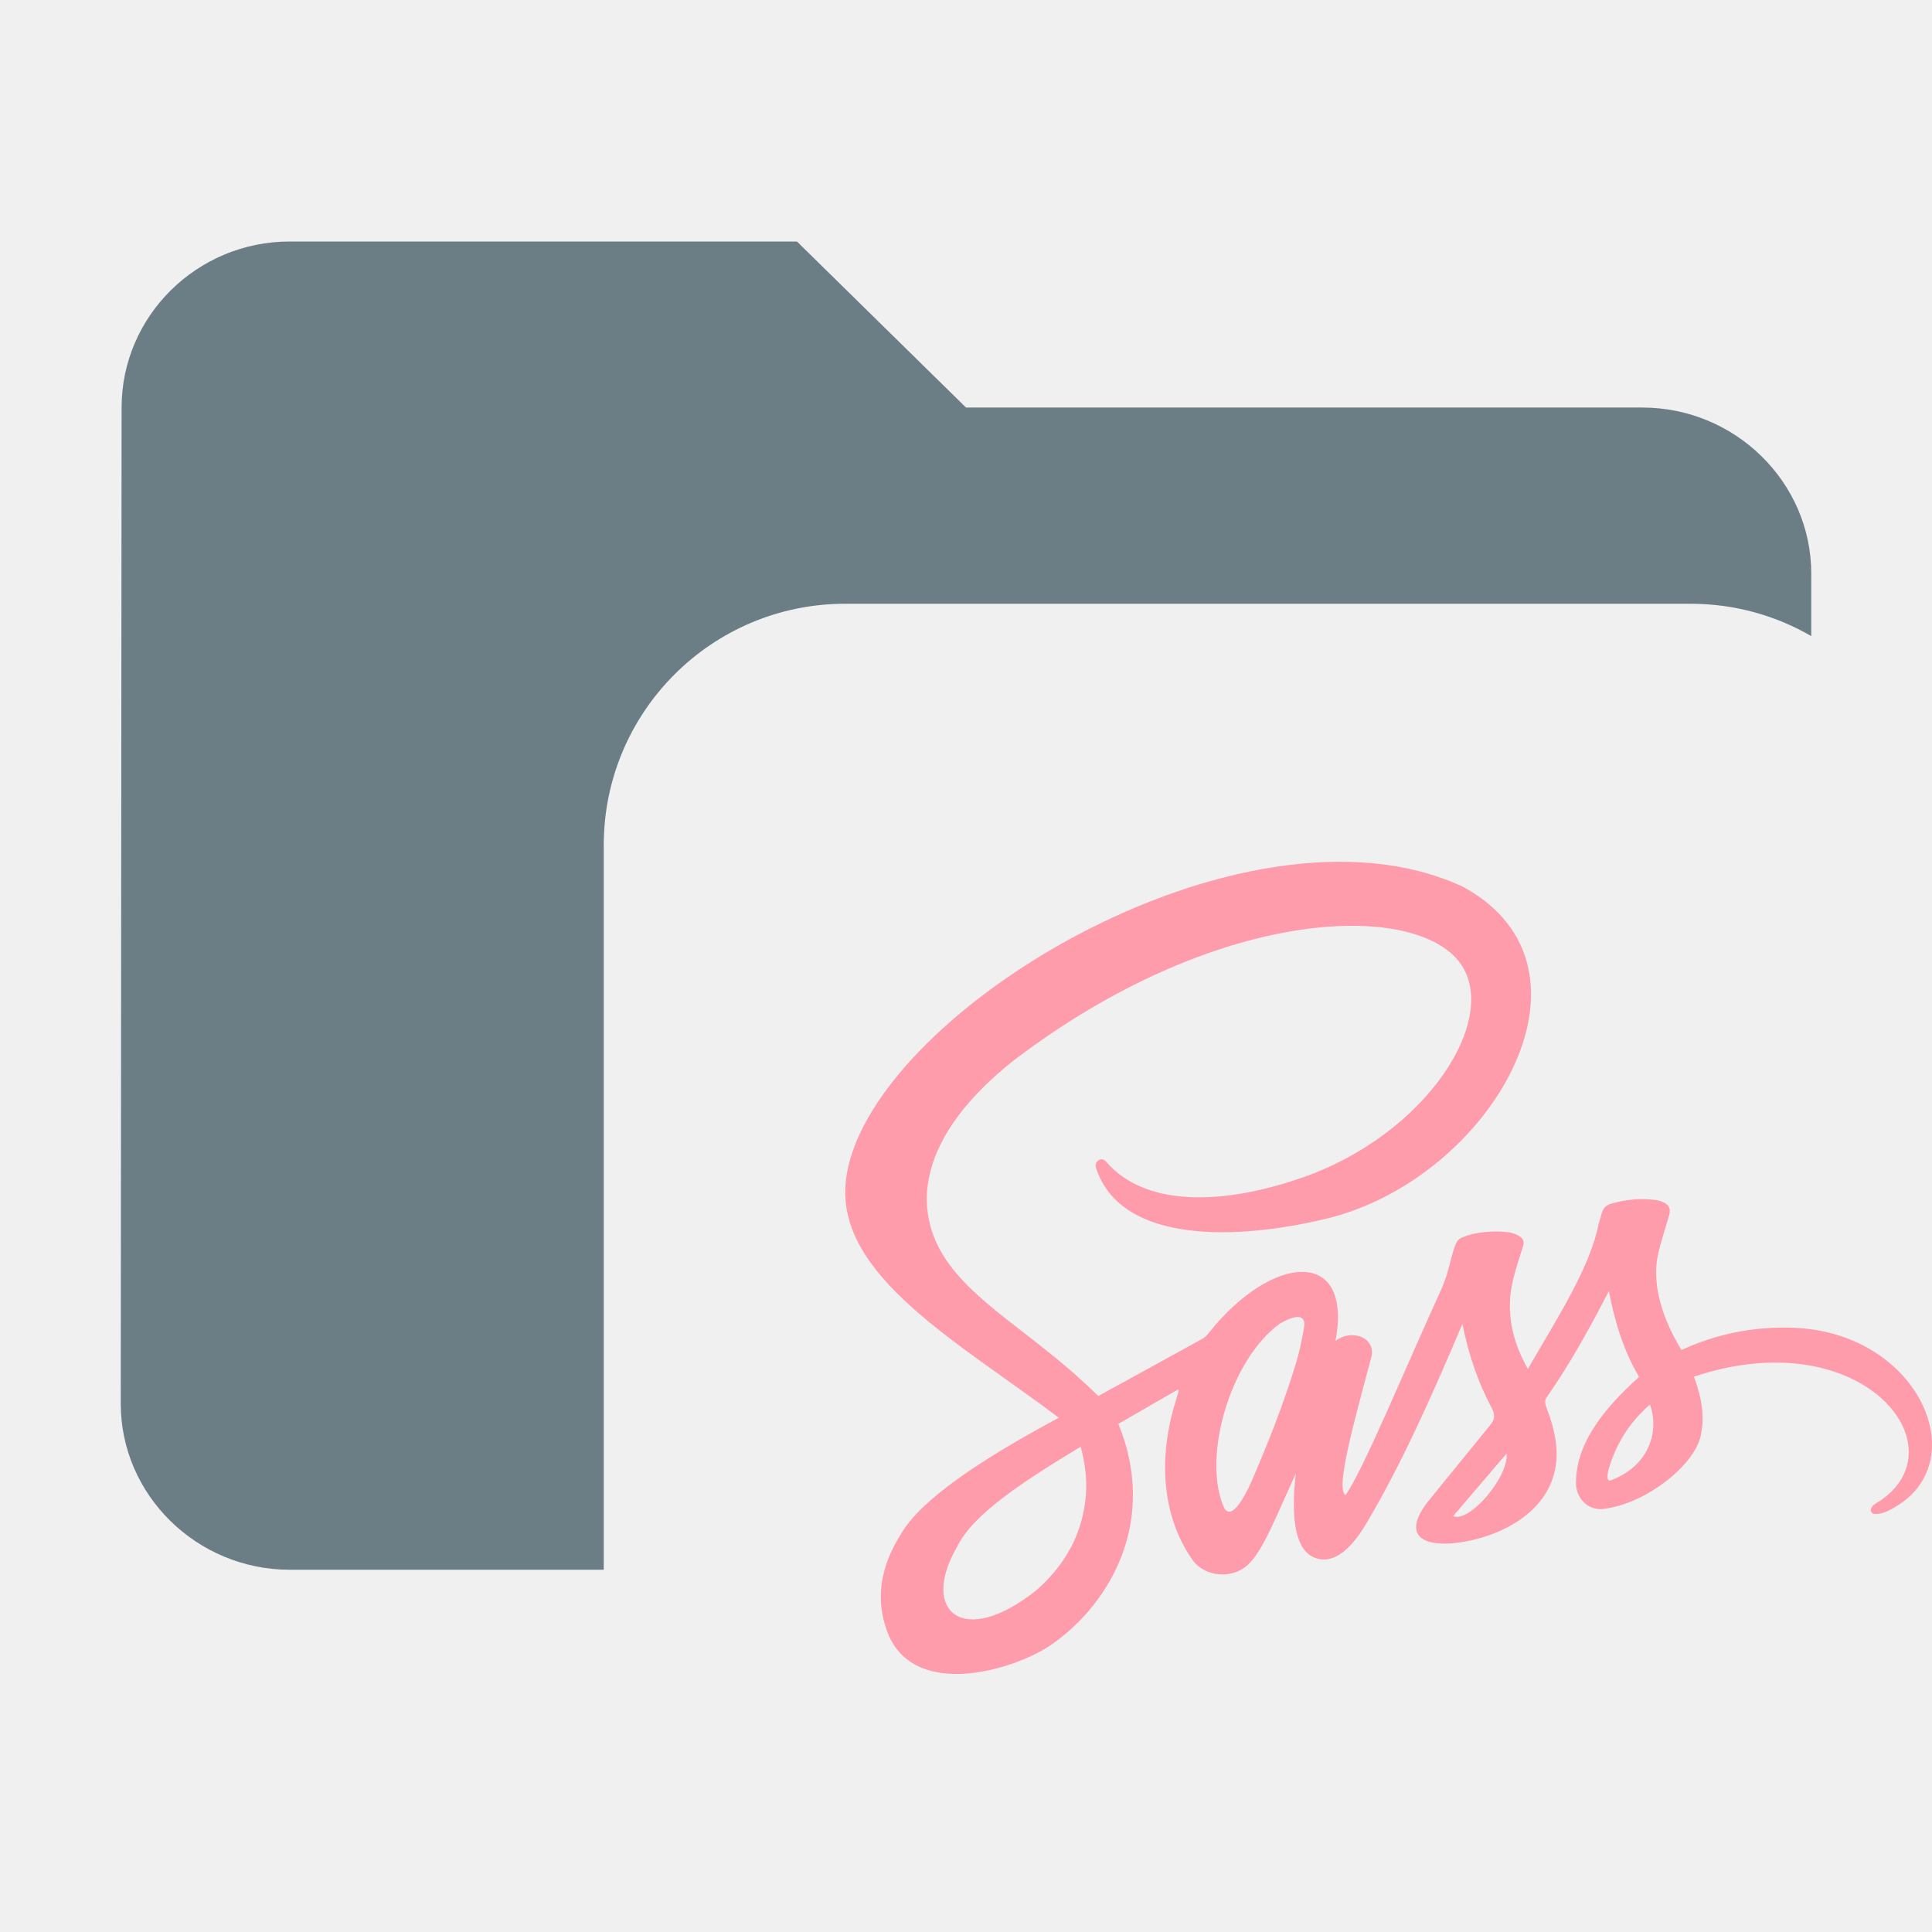
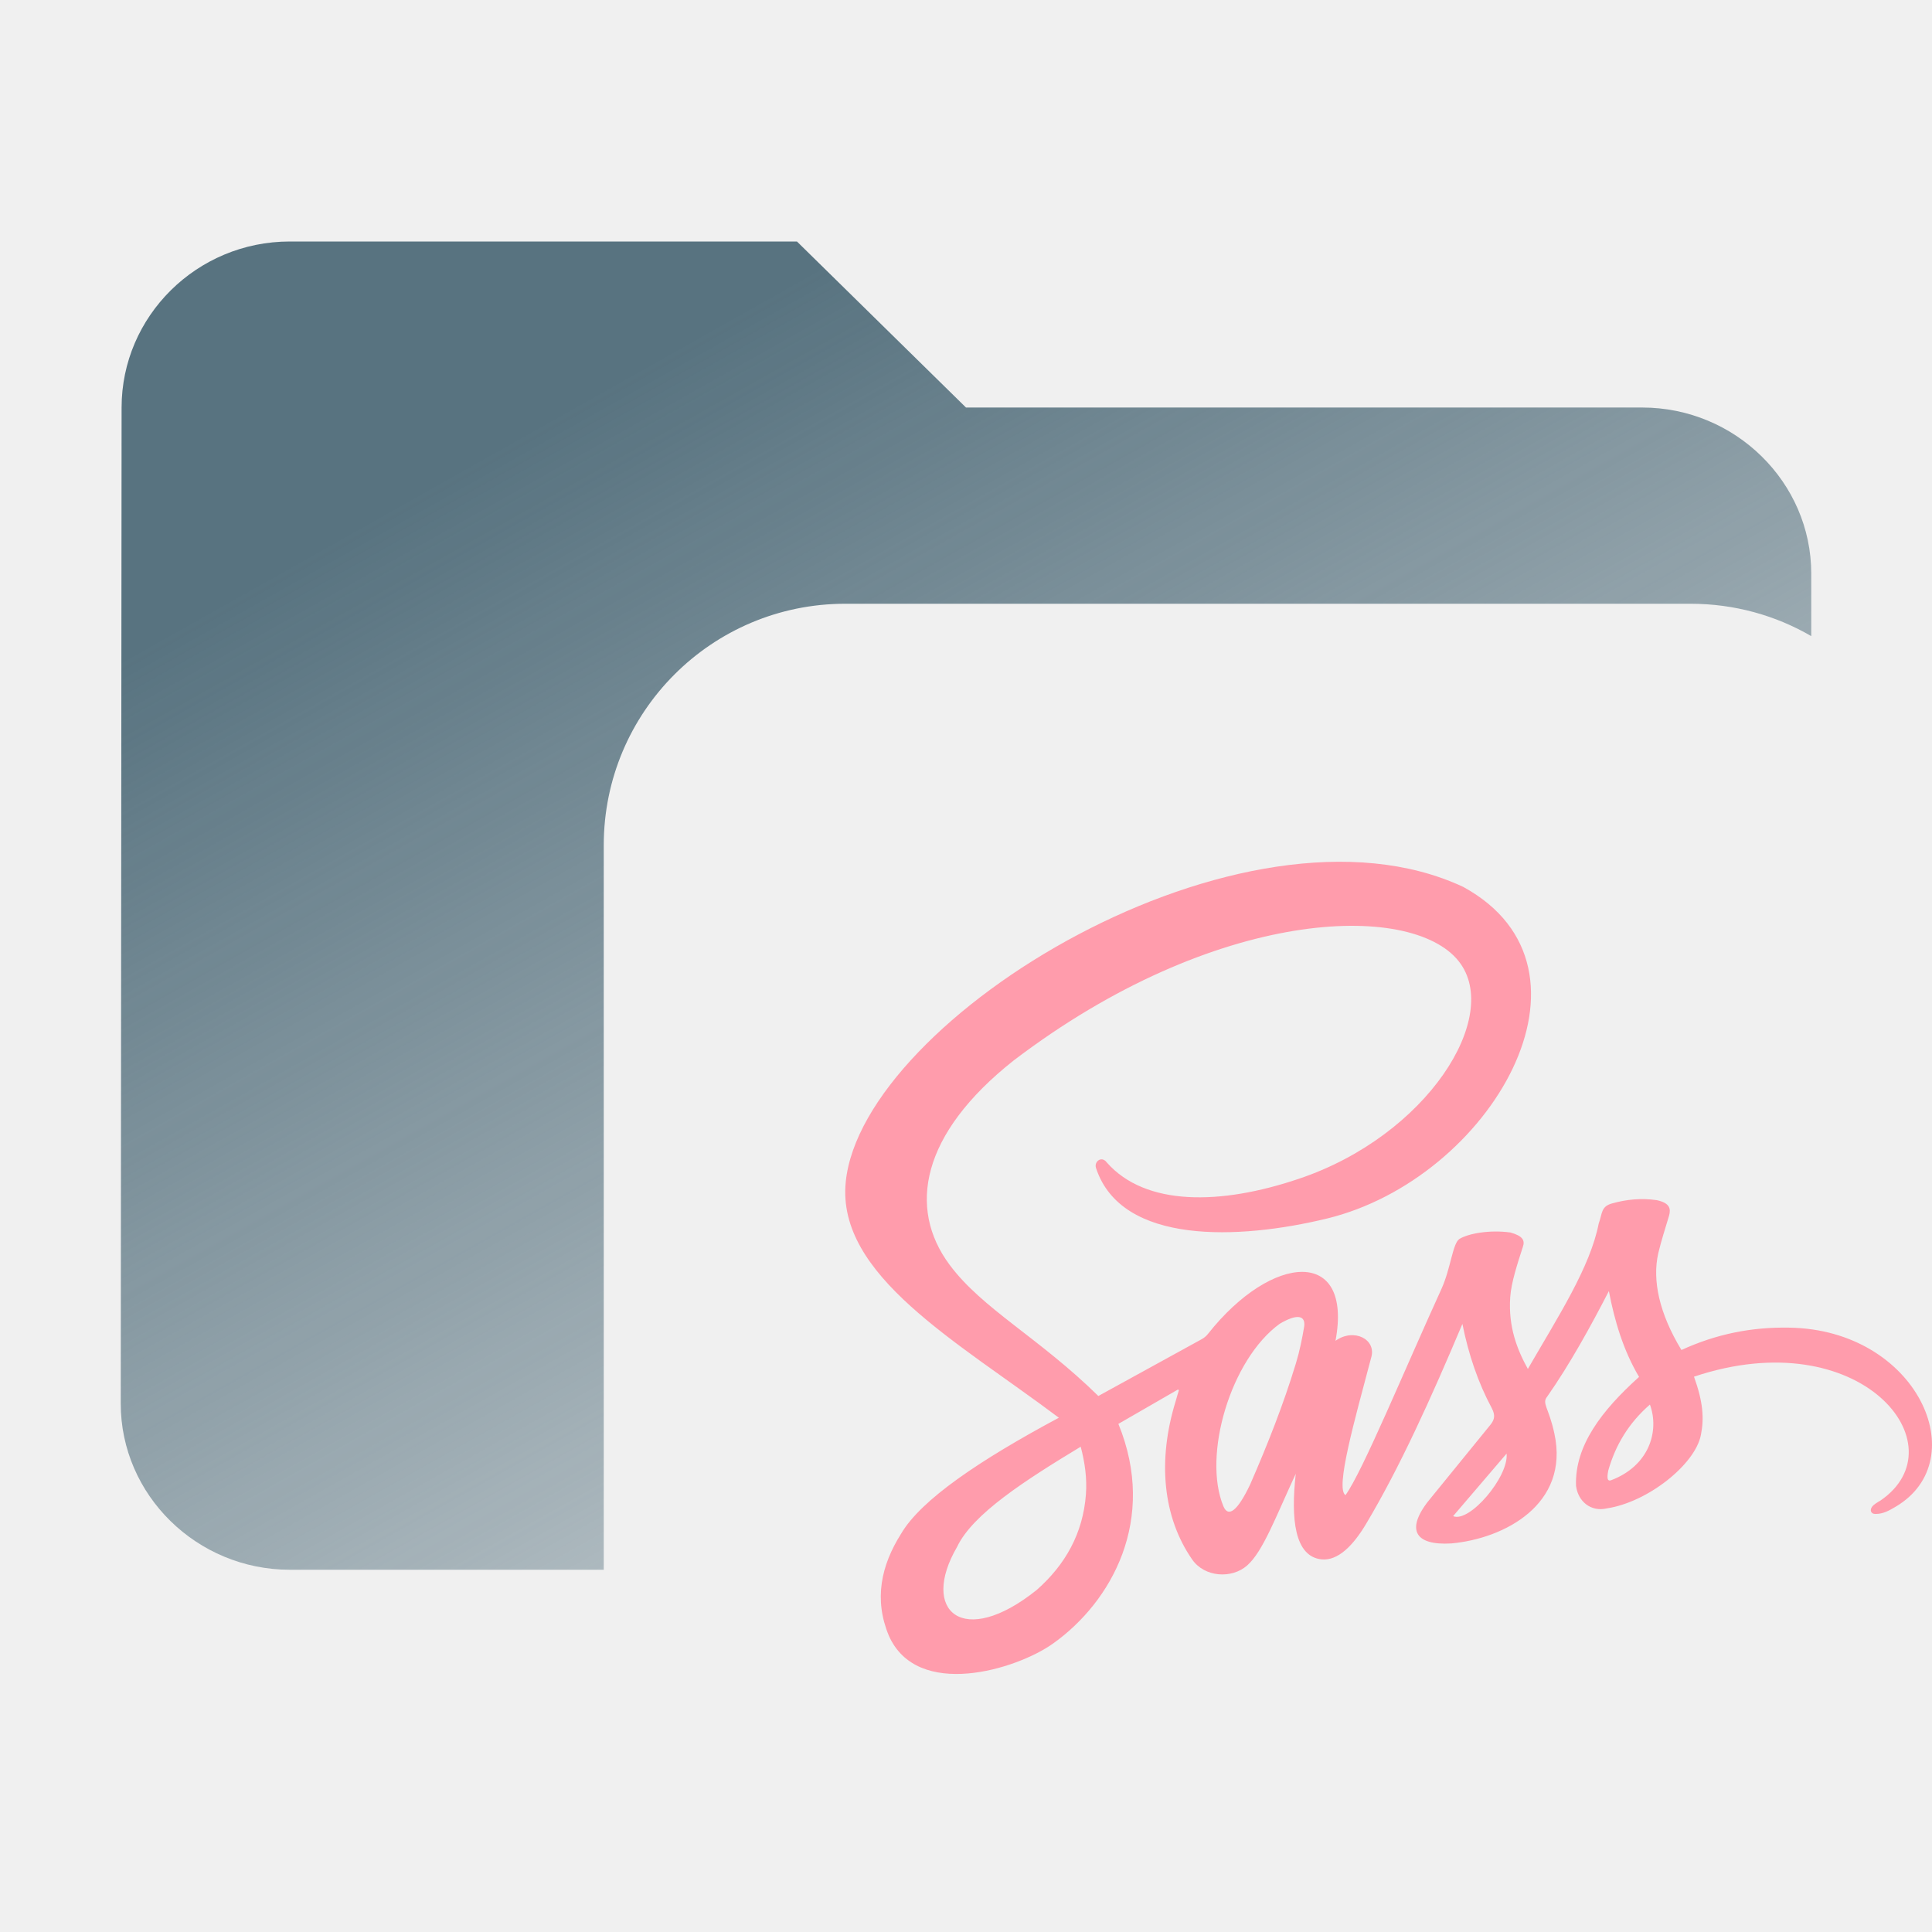
<svg xmlns="http://www.w3.org/2000/svg" width="16" height="16" viewBox="0 0 16 16" fill="none">
-   <path opacity="0.8" fill-rule="evenodd" clip-rule="evenodd" d="M2.4 2H6.6L8 3.375H13.6C14.37 3.375 15 3.994 15 4.75V5.268C14.706 5.097 14.364 5 14 5H7C5.895 5 5 5.895 5 7V13H2.4C1.63 13 1 12.381 1 11.625L1.007 3.375C1.007 2.619 1.63 2 2.4 2Z" fill="#4A616C" />
-   <g clip-path="url(#clip0)">
+   <path fill-rule="evenodd" clip-rule="evenodd" d="M2.4 2H6.6L8 3.375H13.6C14.37 3.375 15 3.994 15 4.75V5.268C14.706 5.097 14.364 5 14 5H7C5.895 5 5 5.895 5 7V13H2.4C1.63 13 1 12.381 1 11.625L1.007 3.375C1.007 2.619 1.63 2 2.4 2Z" fill="url(#paint0_linear_288_856)" />
+   <g clip-path="url(#clip0_288_856)">
    <path d="M9.953 11.09L9.096 11.561C8.602 11.076 8.135 10.84 7.863 10.473C7.516 10.005 7.627 9.39 8.394 8.783C10.063 7.512 11.686 7.464 12.08 7.96C12.443 8.416 11.818 9.406 10.757 9.762C10.107 9.982 9.486 9.99 9.166 9.627C9.123 9.568 9.056 9.621 9.078 9.677C9.29 10.31 10.26 10.268 10.987 10.092C12.343 9.764 13.36 8.024 12.118 7.345C10.303 6.496 7.139 8.429 7.004 9.789C6.927 10.563 7.931 11.111 8.769 11.741C8.11 12.094 7.627 12.421 7.463 12.701C7.296 12.965 7.236 13.246 7.361 13.546C7.596 14.077 8.416 13.828 8.721 13.611C9.206 13.266 9.586 12.584 9.262 11.792L9.756 11.507L9.763 11.514C9.754 11.543 9.745 11.572 9.737 11.602C9.583 12.099 9.632 12.568 9.873 12.915C9.975 13.062 10.2 13.078 10.329 12.964C10.46 12.848 10.565 12.562 10.731 12.205C10.689 12.579 10.721 12.89 10.944 12.914C11.082 12.928 11.209 12.796 11.314 12.619C11.591 12.155 11.851 11.581 12.111 10.964C12.162 11.219 12.242 11.453 12.355 11.663C12.383 11.719 12.38 11.755 12.341 11.802L11.86 12.393C11.63 12.662 11.71 12.801 12.02 12.782C12.459 12.742 12.999 12.458 12.873 11.873C12.826 11.654 12.766 11.623 12.814 11.565C12.999 11.301 13.177 10.978 13.324 10.692C13.371 10.94 13.445 11.186 13.574 11.403C13.265 11.681 13.04 11.973 13.052 12.305C13.069 12.437 13.177 12.522 13.306 12.492C13.647 12.441 14.039 12.127 14.086 11.884C14.114 11.746 14.104 11.61 14.029 11.401C15.412 10.938 16.239 11.972 15.573 12.427C15.546 12.443 15.518 12.459 15.504 12.478C15.483 12.506 15.493 12.539 15.533 12.538C15.599 12.538 15.651 12.506 15.699 12.478C16.358 12.089 15.877 11.011 14.818 10.995C14.505 10.989 14.213 11.048 13.925 11.18C13.742 10.879 13.682 10.604 13.733 10.379C13.758 10.274 13.792 10.17 13.823 10.066C13.837 10.012 13.832 9.963 13.72 9.939C13.594 9.921 13.47 9.932 13.348 9.967C13.258 9.992 13.27 10.051 13.24 10.132C13.169 10.496 12.903 10.904 12.653 11.337C12.565 11.178 12.49 10.989 12.507 10.743C12.515 10.62 12.569 10.459 12.611 10.328C12.631 10.273 12.612 10.236 12.509 10.207C12.332 10.183 12.16 10.216 12.087 10.26C12.03 10.296 12.015 10.502 11.939 10.671C11.626 11.357 11.286 12.183 11.143 12.382C11.056 12.33 11.219 11.759 11.355 11.245C11.403 11.091 11.211 10.995 11.06 11.104C11.206 10.328 10.534 10.378 10.007 11.043C9.993 11.062 9.973 11.079 9.953 11.09ZM8.993 12.377C8.969 12.697 8.824 12.957 8.586 13.167C7.974 13.658 7.617 13.341 7.926 12.811C8.055 12.538 8.489 12.26 8.95 11.981C8.985 12.114 9.003 12.244 8.993 12.377ZM10.132 12.475C9.957 12.054 10.191 11.258 10.598 10.963C10.747 10.875 10.812 10.897 10.801 10.984C10.784 11.086 10.763 11.189 10.733 11.288C10.629 11.631 10.497 11.964 10.354 12.292C10.248 12.516 10.172 12.569 10.132 12.475ZM12.034 12.556C12.182 12.383 12.329 12.211 12.477 12.038C12.496 12.23 12.169 12.614 12.034 12.556ZM13.339 12.26C13.315 12.266 13.305 12.249 13.319 12.178C13.379 11.967 13.489 11.784 13.664 11.632C13.745 11.854 13.656 12.142 13.339 12.26Z" fill="#FF9CAC" />
  </g>
  <defs>
-     <clipPath id="clip0">
+     <linearGradient id="paint0_linear_288_856" x1="4.5" y1="3.5" x2="9" y2="11.5" gradientUnits="userSpaceOnUse">
+       <stop stop-color="#587380" />
+       <stop offset="1" stop-color="#587380" stop-opacity="0.4" />
+     </linearGradient>
+     <clipPath id="clip0_288_856">
      <rect width="9" height="9" fill="white" transform="translate(7 6)" />
    </clipPath>
  </defs>
</svg>
